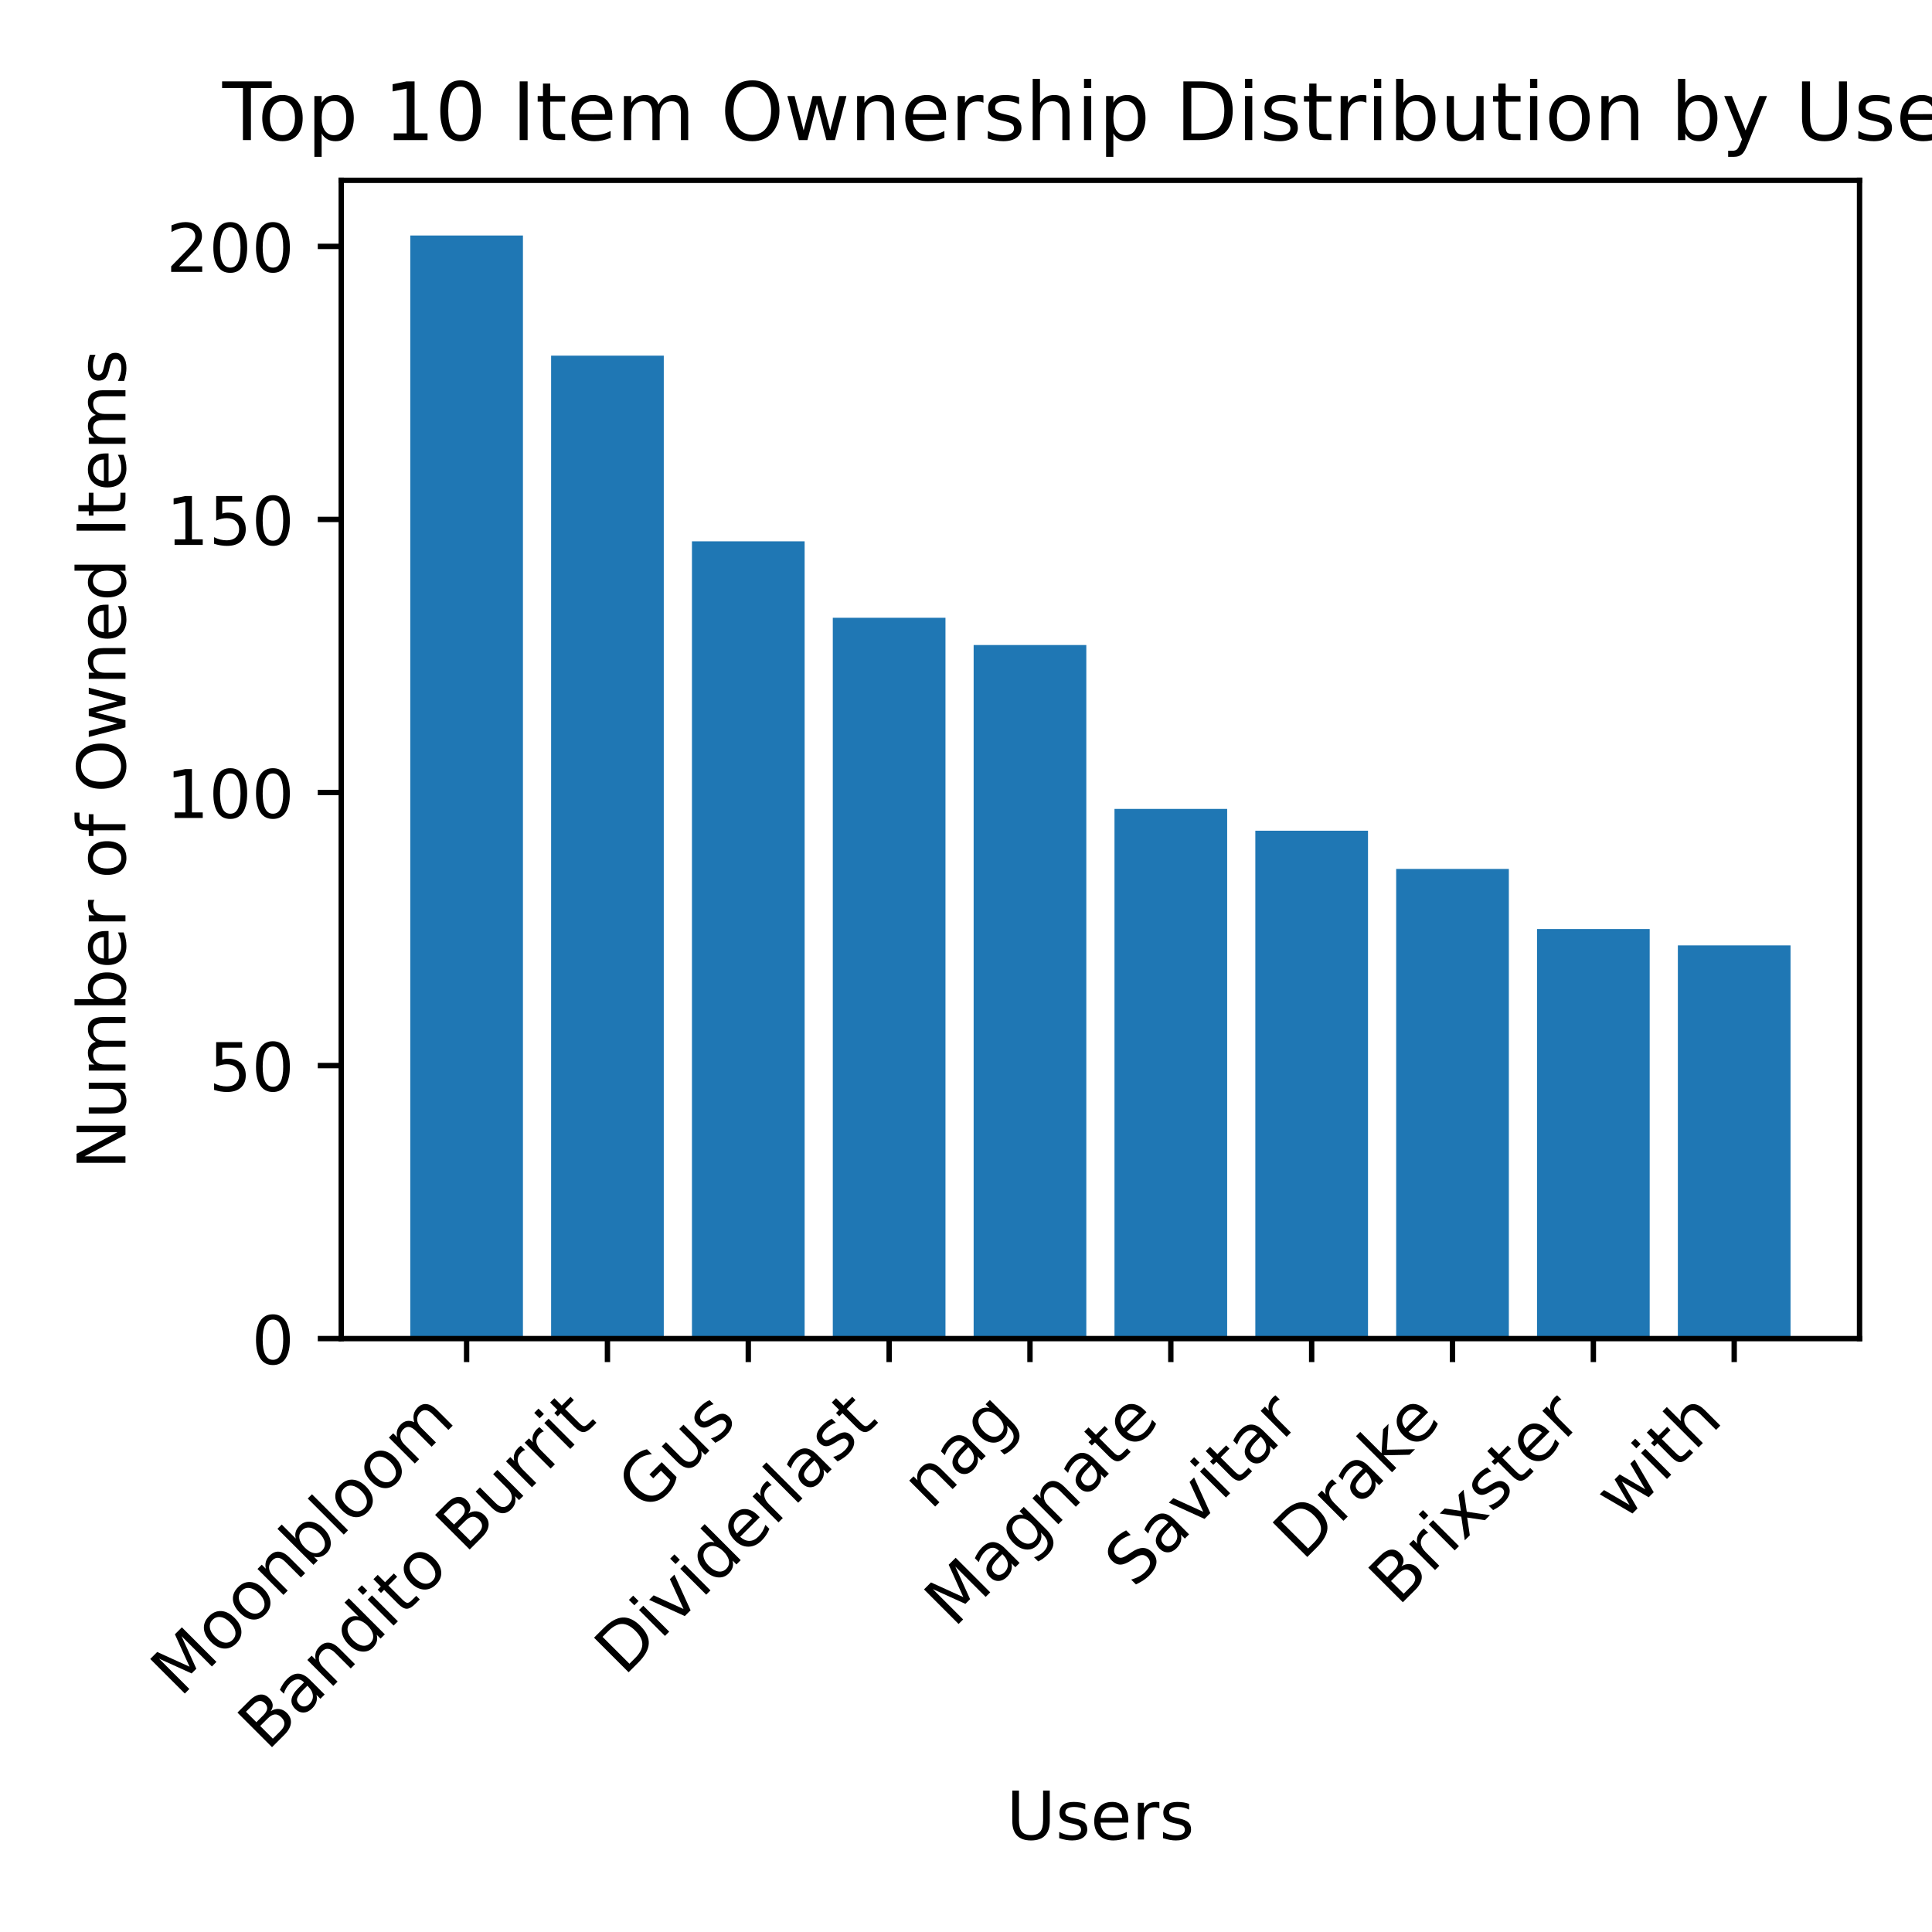
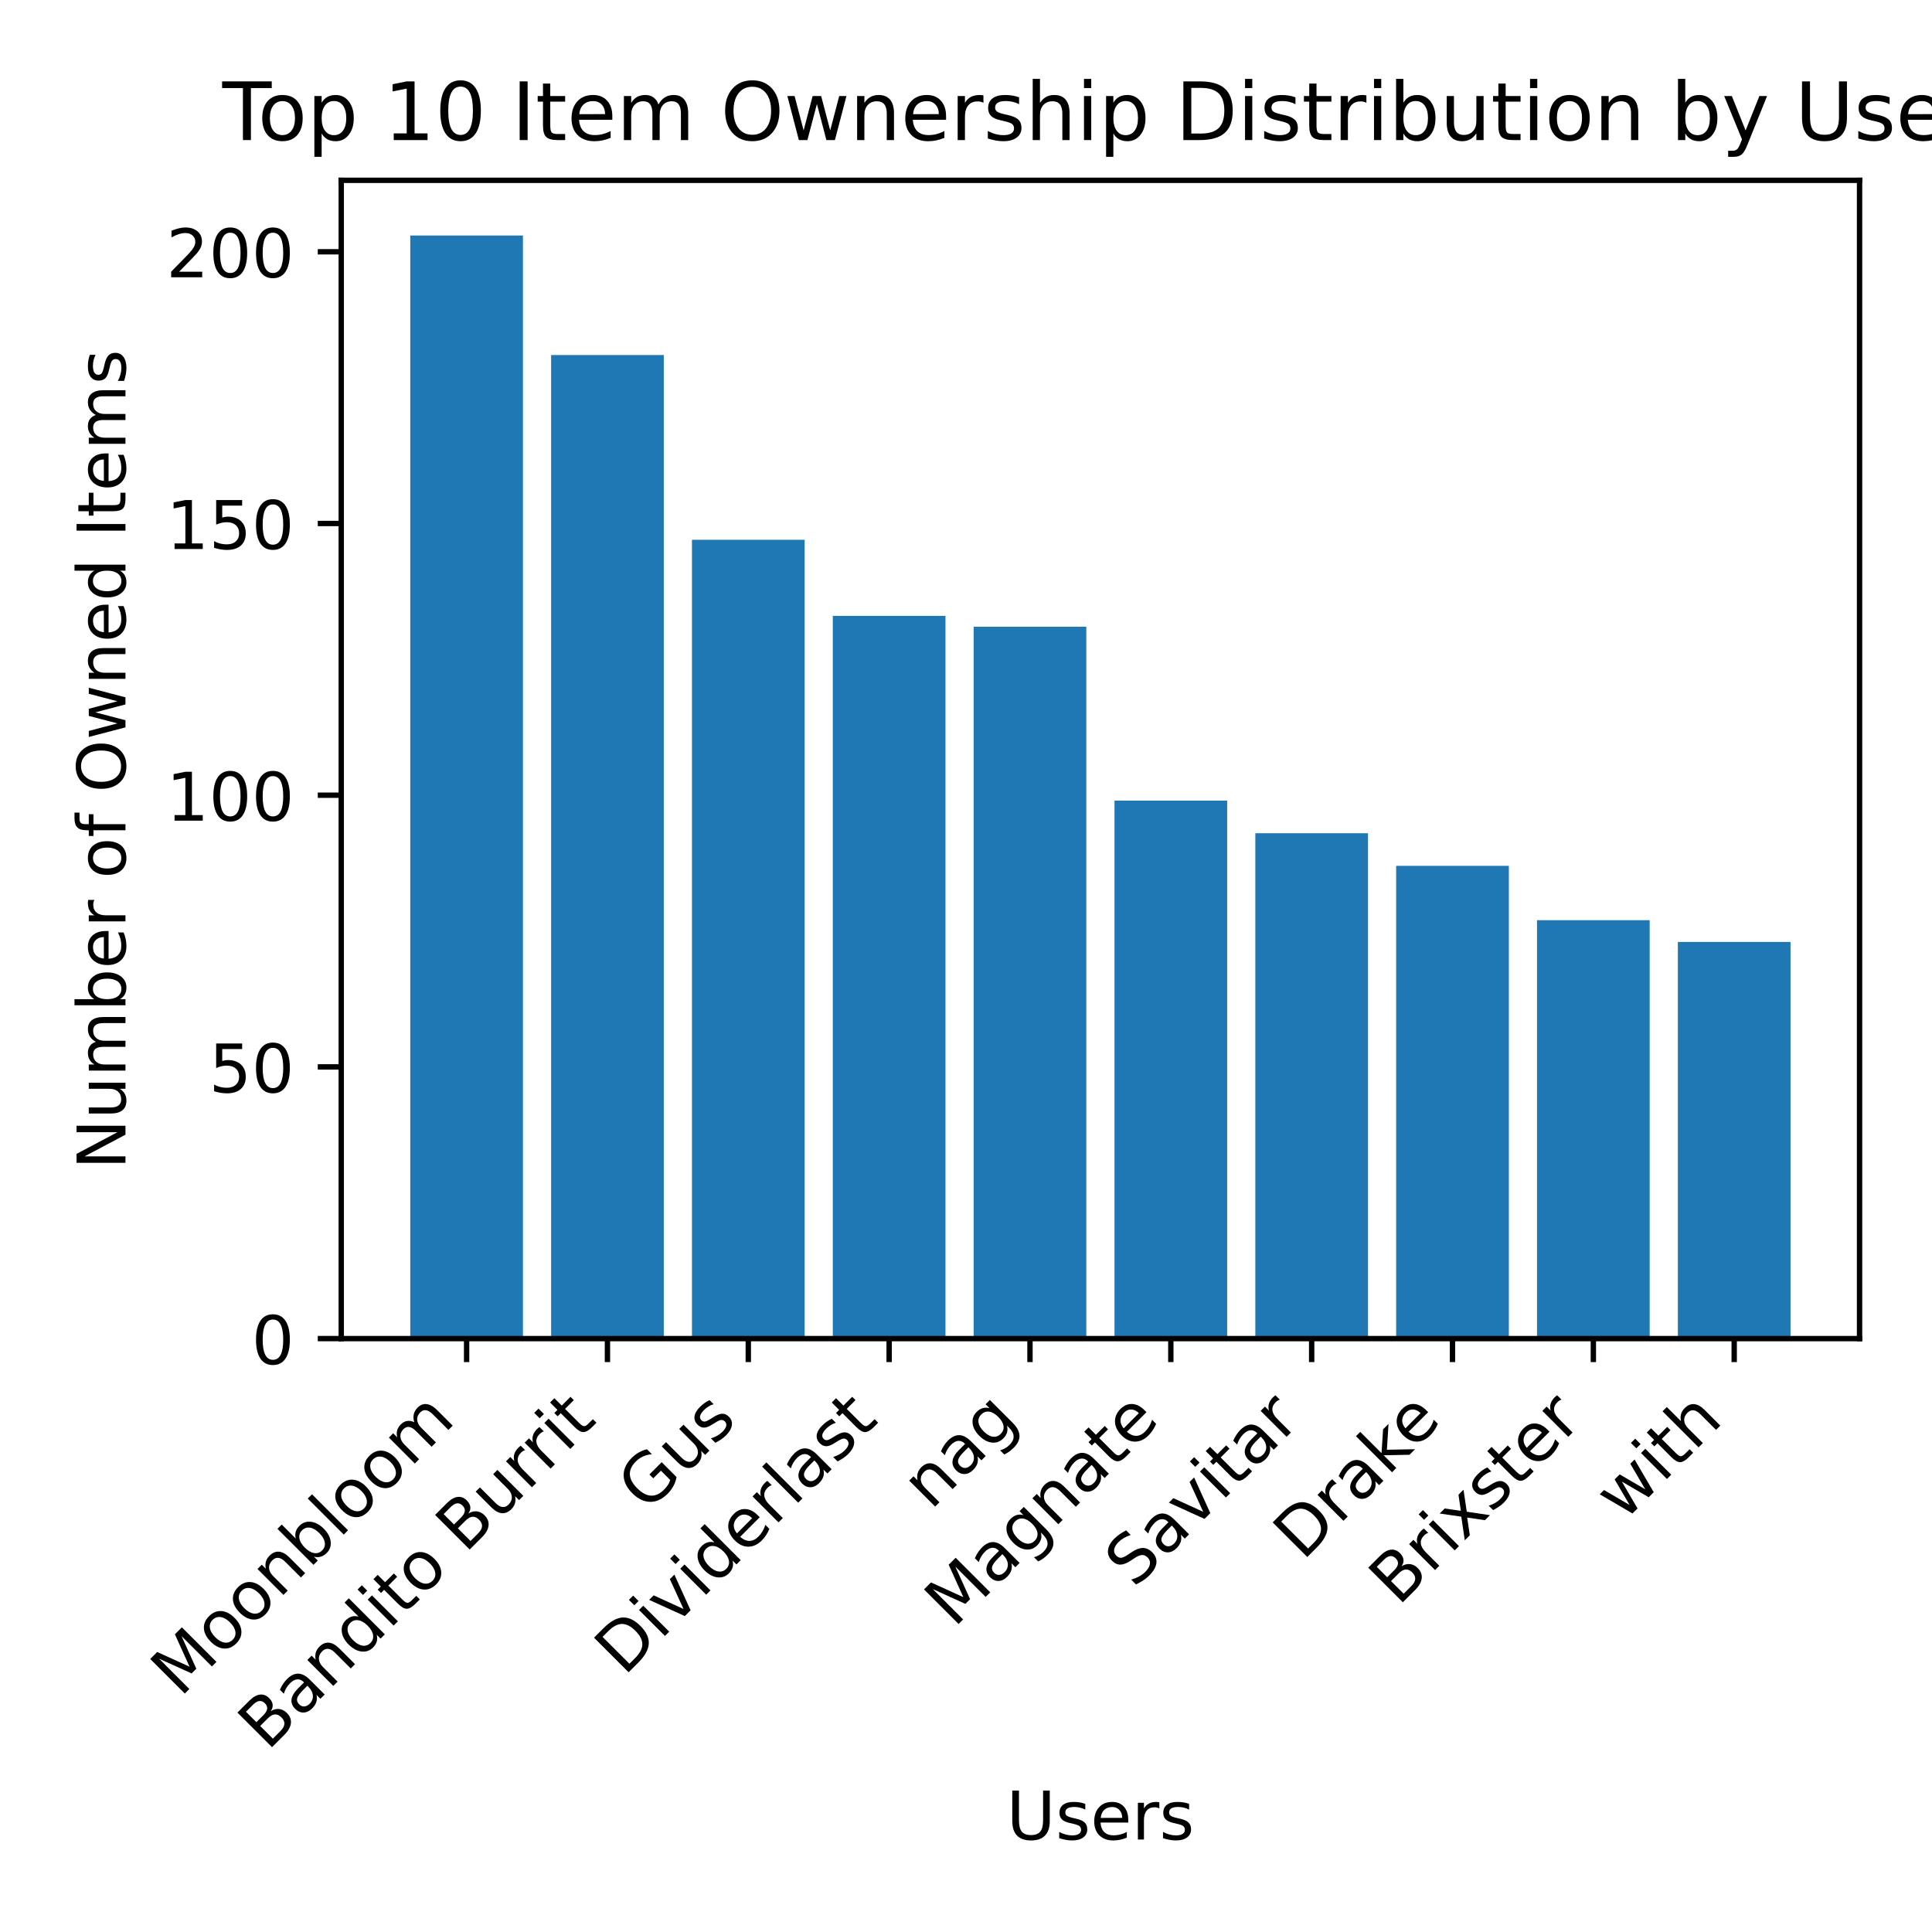
<svg xmlns="http://www.w3.org/2000/svg" xmlns:xlink="http://www.w3.org/1999/xlink" width="288pt" height="288pt" viewBox="0 0 288 288" version="1.1">
  <defs>
    <style type="text/css">*{stroke-linejoin: round; stroke-linecap: butt}</style>
  </defs>
  <g id="figure_1">
    <g id="patch_1">
      <path d="M 0 288  L 288 288  L 288 0  L 0 0  z " style="fill: #ffffff" />
    </g>
    <g id="axes_1">
      <g id="patch_2">
        <path d="M 50.87 199.544  L 277.2 199.544  L 277.2 26.88  L 50.87 26.88  z " style="fill: #ffffff" />
      </g>
      <g id="patch_3">
-         <path d="M 61.158 199.544  L 77.954 199.544  L 77.954 35.102  L 61.158 35.102  z " clip-path="url(#p8ad44dcef7)" style="fill: #1f77b4" />
+         <path d="M 61.158 199.544  L 77.954 199.544  L 77.954 35.102  L 61.158 35.102  z " clip-path="url(#p5c880a2f38)" style="fill: #1f77b4" />
      </g>
      <g id="patch_4">
-         <path d="M 82.153 199.544  L 98.949 199.544  L 98.949 53.012  L 82.153 53.012  z " clip-path="url(#p8ad44dcef7)" style="fill: #1f77b4" />
+         <path d="M 82.153 199.544  L 98.949 199.544  L 98.949 52.923  L 82.153 52.923  z " clip-path="url(#p5c880a2f38)" style="fill: #1f77b4" />
      </g>
      <g id="patch_5">
-         <path d="M 103.148 199.544  L 119.945 199.544  L 119.945 80.69  L 103.148 80.69  z " clip-path="url(#p8ad44dcef7)" style="fill: #1f77b4" />
+         <path d="M 103.148 199.544  L 119.945 199.544  L 119.945 80.465  L 103.148 80.465  z " clip-path="url(#p5c880a2f38)" style="fill: #1f77b4" />
      </g>
      <g id="patch_6">
-         <path d="M 124.144 199.544  L 140.94 199.544  L 140.94 92.087  L 124.144 92.087  z " clip-path="url(#p8ad44dcef7)" style="fill: #1f77b4" />
+         <path d="M 124.144 199.544  L 140.94 199.544  L 140.94 91.806  L 124.144 91.806  z " clip-path="url(#p5c880a2f38)" style="fill: #1f77b4" />
      </g>
      <g id="patch_7">
-         <path d="M 145.139 199.544  L 161.935 199.544  L 161.935 96.157  L 145.139 96.157  z " clip-path="url(#p8ad44dcef7)" style="fill: #1f77b4" />
+         <path d="M 145.139 199.544  L 161.935 199.544  L 161.935 93.426  L 145.139 93.426  z " clip-path="url(#p5c880a2f38)" style="fill: #1f77b4" />
      </g>
      <g id="patch_8">
-         <path d="M 166.135 199.544  L 182.931 199.544  L 182.931 120.58  L 166.135 120.58  z " clip-path="url(#p8ad44dcef7)" style="fill: #1f77b4" />
+         <path d="M 166.135 199.544  L 182.931 199.544  L 182.931 119.348  L 166.135 119.348  z " clip-path="url(#p5c880a2f38)" style="fill: #1f77b4" />
      </g>
      <g id="patch_9">
-         <path d="M 187.13 199.544  L 203.926 199.544  L 203.926 123.836  L 187.13 123.836  z " clip-path="url(#p8ad44dcef7)" style="fill: #1f77b4" />
+         <path d="M 187.13 199.544  L 203.926 199.544  L 203.926 124.209  L 187.13 124.209  z " clip-path="url(#p5c880a2f38)" style="fill: #1f77b4" />
      </g>
      <g id="patch_10">
-         <path d="M 208.125 199.544  L 224.922 199.544  L 224.922 129.534  L 208.125 129.534  z " clip-path="url(#p8ad44dcef7)" style="fill: #1f77b4" />
+         <path d="M 208.125 199.544  L 224.922 199.544  L 224.922 129.069  L 208.125 129.069  z " clip-path="url(#p5c880a2f38)" style="fill: #1f77b4" />
      </g>
      <g id="patch_11">
-         <path d="M 229.121 199.544  L 245.917 199.544  L 245.917 138.489  L 229.121 138.489  z " clip-path="url(#p8ad44dcef7)" style="fill: #1f77b4" />
+         <path d="M 229.121 199.544  L 245.917 199.544  L 245.917 137.17  L 229.121 137.17  z " clip-path="url(#p5c880a2f38)" style="fill: #1f77b4" />
      </g>
      <g id="patch_12">
-         <path d="M 250.116 199.544  L 266.912 199.544  L 266.912 140.931  L 250.116 140.931  z " clip-path="url(#p8ad44dcef7)" style="fill: #1f77b4" />
+         <path d="M 250.116 199.544  L 266.912 199.544  L 266.912 140.41  L 250.116 140.41  z " clip-path="url(#p5c880a2f38)" style="fill: #1f77b4" />
      </g>
      <g id="matplotlib.axis_1">
        <g id="xtick_1">
          <g id="line2d_1">
            <defs>
-               <path id="m3c0b5a7f43" d="M 0 0  L 0 3.5  " style="stroke: #000000; stroke-width: 0.8" />
+               <path id="m09aa876194" d="M 0 0  L 0 3.5  " style="stroke: #000000; stroke-width: 0.8" />
            </defs>
            <g>
-               <use xlink:href="#m3c0b5a7f43" x="69.556" y="199.544" style="stroke: #000000; stroke-width: 0.8" />
+               <use xlink:href="#m09aa876194" x="69.556" y="199.544" style="stroke: #000000; stroke-width: 0.8" />
            </g>
          </g>
          <g id="text_1">
            <g transform="translate(26.85546 253.1471) rotate(-45) scale(0.1 -0.1)">
              <defs>
                <path id="DejaVuSans-4d" d="M 628 4666  L 1569 4666  L 2759 1491  L 3956 4666  L 4897 4666  L 4897 0  L 4281 0  L 4281 4097  L 3078 897  L 2444 897  L 1241 4097  L 1241 0  L 628 0  L 628 4666  z " transform="scale(0.015625)" />
                <path id="DejaVuSans-6f" d="M 1959 3097  Q 1497 3097 1228 2736  Q 959 2375 959 1747  Q 959 1119 1226 758  Q 1494 397 1959 397  Q 2419 397 2687 759  Q 2956 1122 2956 1747  Q 2956 2369 2687 2733  Q 2419 3097 1959 3097  z M 1959 3584  Q 2709 3584 3137 3096  Q 3566 2609 3566 1747  Q 3566 888 3137 398  Q 2709 -91 1959 -91  Q 1206 -91 779 398  Q 353 888 353 1747  Q 353 2609 779 3096  Q 1206 3584 1959 3584  z " transform="scale(0.015625)" />
                <path id="DejaVuSans-6e" d="M 3513 2113  L 3513 0  L 2938 0  L 2938 2094  Q 2938 2591 2744 2837  Q 2550 3084 2163 3084  Q 1697 3084 1428 2787  Q 1159 2491 1159 1978  L 1159 0  L 581 0  L 581 3500  L 1159 3500  L 1159 2956  Q 1366 3272 1645 3428  Q 1925 3584 2291 3584  Q 2894 3584 3203 3211  Q 3513 2838 3513 2113  z " transform="scale(0.015625)" />
                <path id="DejaVuSans-62" d="M 3116 1747  Q 3116 2381 2855 2742  Q 2594 3103 2138 3103  Q 1681 3103 1420 2742  Q 1159 2381 1159 1747  Q 1159 1113 1420 752  Q 1681 391 2138 391  Q 2594 391 2855 752  Q 3116 1113 3116 1747  z M 1159 2969  Q 1341 3281 1617 3432  Q 1894 3584 2278 3584  Q 2916 3584 3314 3078  Q 3713 2572 3713 1747  Q 3713 922 3314 415  Q 2916 -91 2278 -91  Q 1894 -91 1617 61  Q 1341 213 1159 525  L 1159 0  L 581 0  L 581 4863  L 1159 4863  L 1159 2969  z " transform="scale(0.015625)" />
                <path id="DejaVuSans-6c" d="M 603 4863  L 1178 4863  L 1178 0  L 603 0  L 603 4863  z " transform="scale(0.015625)" />
                <path id="DejaVuSans-6d" d="M 3328 2828  Q 3544 3216 3844 3400  Q 4144 3584 4550 3584  Q 5097 3584 5394 3201  Q 5691 2819 5691 2113  L 5691 0  L 5113 0  L 5113 2094  Q 5113 2597 4934 2840  Q 4756 3084 4391 3084  Q 3944 3084 3684 2787  Q 3425 2491 3425 1978  L 3425 0  L 2847 0  L 2847 2094  Q 2847 2600 2669 2842  Q 2491 3084 2119 3084  Q 1678 3084 1418 2786  Q 1159 2488 1159 1978  L 1159 0  L 581 0  L 581 3500  L 1159 3500  L 1159 2956  Q 1356 3278 1631 3431  Q 1906 3584 2284 3584  Q 2666 3584 2933 3390  Q 3200 3197 3328 2828  z " transform="scale(0.015625)" />
              </defs>
              <use xlink:href="#DejaVuSans-4d" />
              <use xlink:href="#DejaVuSans-6f" x="86.279" />
              <use xlink:href="#DejaVuSans-6f" x="147.461" />
              <use xlink:href="#DejaVuSans-6e" x="208.643" />
              <use xlink:href="#DejaVuSans-62" x="272.021" />
              <use xlink:href="#DejaVuSans-6c" x="335.498" />
              <use xlink:href="#DejaVuSans-6f" x="363.281" />
              <use xlink:href="#DejaVuSans-6f" x="424.463" />
              <use xlink:href="#DejaVuSans-6d" x="485.645" />
            </g>
          </g>
        </g>
        <g id="xtick_2">
          <g id="line2d_2">
            <g>
-               <use xlink:href="#m3c0b5a7f43" x="90.551" y="199.544" style="stroke: #000000; stroke-width: 0.8" />
+               <use xlink:href="#m09aa876194" x="90.551" y="199.544" style="stroke: #000000; stroke-width: 0.8" />
            </g>
          </g>
          <g id="text_2">
            <g transform="translate(39.8561 261.1419) rotate(-45) scale(0.1 -0.1)">
              <defs>
                <path id="DejaVuSans-42" d="M 1259 2228  L 1259 519  L 2272 519  Q 2781 519 3026 730  Q 3272 941 3272 1375  Q 3272 1813 3026 2020  Q 2781 2228 2272 2228  L 1259 2228  z M 1259 4147  L 1259 2741  L 2194 2741  Q 2656 2741 2882 2914  Q 3109 3088 3109 3444  Q 3109 3797 2882 3972  Q 2656 4147 2194 4147  L 1259 4147  z M 628 4666  L 2241 4666  Q 2963 4666 3353 4366  Q 3744 4066 3744 3513  Q 3744 3084 3544 2831  Q 3344 2578 2956 2516  Q 3422 2416 3680 2098  Q 3938 1781 3938 1306  Q 3938 681 3513 340  Q 3088 0 2303 0  L 628 0  L 628 4666  z " transform="scale(0.015625)" />
                <path id="DejaVuSans-61" d="M 2194 1759  Q 1497 1759 1228 1600  Q 959 1441 959 1056  Q 959 750 1161 570  Q 1363 391 1709 391  Q 2188 391 2477 730  Q 2766 1069 2766 1631  L 2766 1759  L 2194 1759  z M 3341 1997  L 3341 0  L 2766 0  L 2766 531  Q 2569 213 2275 61  Q 1981 -91 1556 -91  Q 1019 -91 701 211  Q 384 513 384 1019  Q 384 1609 779 1909  Q 1175 2209 1959 2209  L 2766 2209  L 2766 2266  Q 2766 2663 2505 2880  Q 2244 3097 1772 3097  Q 1472 3097 1187 3025  Q 903 2953 641 2809  L 641 3341  Q 956 3463 1253 3523  Q 1550 3584 1831 3584  Q 2591 3584 2966 3190  Q 3341 2797 3341 1997  z " transform="scale(0.015625)" />
                <path id="DejaVuSans-64" d="M 2906 2969  L 2906 4863  L 3481 4863  L 3481 0  L 2906 0  L 2906 525  Q 2725 213 2448 61  Q 2172 -91 1784 -91  Q 1150 -91 751 415  Q 353 922 353 1747  Q 353 2572 751 3078  Q 1150 3584 1784 3584  Q 2172 3584 2448 3432  Q 2725 3281 2906 2969  z M 947 1747  Q 947 1113 1208 752  Q 1469 391 1925 391  Q 2381 391 2643 752  Q 2906 1113 2906 1747  Q 2906 2381 2643 2742  Q 2381 3103 1925 3103  Q 1469 3103 1208 2742  Q 947 2381 947 1747  z " transform="scale(0.015625)" />
                <path id="DejaVuSans-69" d="M 603 3500  L 1178 3500  L 1178 0  L 603 0  L 603 3500  z M 603 4863  L 1178 4863  L 1178 4134  L 603 4134  L 603 4863  z " transform="scale(0.015625)" />
                <path id="DejaVuSans-74" d="M 1172 4494  L 1172 3500  L 2356 3500  L 2356 3053  L 1172 3053  L 1172 1153  Q 1172 725 1289 603  Q 1406 481 1766 481  L 2356 481  L 2356 0  L 1766 0  Q 1100 0 847 248  Q 594 497 594 1153  L 594 3053  L 172 3053  L 172 3500  L 594 3500  L 594 4494  L 1172 4494  z " transform="scale(0.015625)" />
                <path id="DejaVuSans-20" transform="scale(0.015625)" />
                <path id="DejaVuSans-75" d="M 544 1381  L 544 3500  L 1119 3500  L 1119 1403  Q 1119 906 1312 657  Q 1506 409 1894 409  Q 2359 409 2629 706  Q 2900 1003 2900 1516  L 2900 3500  L 3475 3500  L 3475 0  L 2900 0  L 2900 538  Q 2691 219 2414 64  Q 2138 -91 1772 -91  Q 1169 -91 856 284  Q 544 659 544 1381  z M 1991 3584  L 1991 3584  z " transform="scale(0.015625)" />
                <path id="DejaVuSans-72" d="M 2631 2963  Q 2534 3019 2420 3045  Q 2306 3072 2169 3072  Q 1681 3072 1420 2755  Q 1159 2438 1159 1844  L 1159 0  L 581 0  L 581 3500  L 1159 3500  L 1159 2956  Q 1341 3275 1631 3429  Q 1922 3584 2338 3584  Q 2397 3584 2469 3576  Q 2541 3569 2628 3553  L 2631 2963  z " transform="scale(0.015625)" />
              </defs>
              <use xlink:href="#DejaVuSans-42" />
              <use xlink:href="#DejaVuSans-61" x="68.604" />
              <use xlink:href="#DejaVuSans-6e" x="129.883" />
              <use xlink:href="#DejaVuSans-64" x="193.262" />
              <use xlink:href="#DejaVuSans-69" x="256.738" />
              <use xlink:href="#DejaVuSans-74" x="284.521" />
              <use xlink:href="#DejaVuSans-6f" x="323.73" />
              <use xlink:href="#DejaVuSans-20" x="384.912" />
              <use xlink:href="#DejaVuSans-42" x="416.699" />
              <use xlink:href="#DejaVuSans-75" x="485.303" />
              <use xlink:href="#DejaVuSans-72" x="548.682" />
              <use xlink:href="#DejaVuSans-72" x="588.045" />
              <use xlink:href="#DejaVuSans-69" x="629.158" />
              <use xlink:href="#DejaVuSans-74" x="656.941" />
            </g>
          </g>
        </g>
        <g id="xtick_3">
          <g id="line2d_3">
            <g>
-               <use xlink:href="#m3c0b5a7f43" x="111.547" y="199.544" style="stroke: #000000; stroke-width: 0.8" />
+               <use xlink:href="#m09aa876194" x="111.547" y="199.544" style="stroke: #000000; stroke-width: 0.8" />
            </g>
          </g>
          <g id="text_3">
            <g transform="translate(96.43219 225.5611) rotate(-45) scale(0.1 -0.1)">
              <defs>
                <path id="DejaVuSans-47" d="M 3809 666  L 3809 1919  L 2778 1919  L 2778 2438  L 4434 2438  L 4434 434  Q 4069 175 3628 42  Q 3188 -91 2688 -91  Q 1594 -91 976 548  Q 359 1188 359 2328  Q 359 3472 976 4111  Q 1594 4750 2688 4750  Q 3144 4750 3555 4637  Q 3966 4525 4313 4306  L 4313 3634  Q 3963 3931 3569 4081  Q 3175 4231 2741 4231  Q 1884 4231 1454 3753  Q 1025 3275 1025 2328  Q 1025 1384 1454 906  Q 1884 428 2741 428  Q 3075 428 3337 486  Q 3600 544 3809 666  z " transform="scale(0.015625)" />
                <path id="DejaVuSans-73" d="M 2834 3397  L 2834 2853  Q 2591 2978 2328 3040  Q 2066 3103 1784 3103  Q 1356 3103 1142 2972  Q 928 2841 928 2578  Q 928 2378 1081 2264  Q 1234 2150 1697 2047  L 1894 2003  Q 2506 1872 2764 1633  Q 3022 1394 3022 966  Q 3022 478 2636 193  Q 2250 -91 1575 -91  Q 1294 -91 989 -36  Q 684 19 347 128  L 347 722  Q 666 556 975 473  Q 1284 391 1588 391  Q 1994 391 2212 530  Q 2431 669 2431 922  Q 2431 1156 2273 1281  Q 2116 1406 1581 1522  L 1381 1569  Q 847 1681 609 1914  Q 372 2147 372 2553  Q 372 3047 722 3315  Q 1072 3584 1716 3584  Q 2034 3584 2315 3537  Q 2597 3491 2834 3397  z " transform="scale(0.015625)" />
              </defs>
              <use xlink:href="#DejaVuSans-47" />
              <use xlink:href="#DejaVuSans-75" x="77.49" />
              <use xlink:href="#DejaVuSans-73" x="140.869" />
            </g>
          </g>
        </g>
        <g id="xtick_4">
          <g id="line2d_4">
            <g>
-               <use xlink:href="#m3c0b5a7f43" x="132.542" y="199.544" style="stroke: #000000; stroke-width: 0.8" />
+               <use xlink:href="#m09aa876194" x="132.542" y="199.544" style="stroke: #000000; stroke-width: 0.8" />
            </g>
          </g>
          <g id="text_4">
            <g transform="translate(93.01248 249.9762) rotate(-45) scale(0.1 -0.1)">
              <defs>
                <path id="DejaVuSans-44" d="M 1259 4147  L 1259 519  L 2022 519  Q 2988 519 3436 956  Q 3884 1394 3884 2338  Q 3884 3275 3436 3711  Q 2988 4147 2022 4147  L 1259 4147  z M 628 4666  L 1925 4666  Q 3281 4666 3915 4102  Q 4550 3538 4550 2338  Q 4550 1131 3912 565  Q 3275 0 1925 0  L 628 0  L 628 4666  z " transform="scale(0.015625)" />
                <path id="DejaVuSans-76" d="M 191 3500  L 800 3500  L 1894 563  L 2988 3500  L 3597 3500  L 2284 0  L 1503 0  L 191 3500  z " transform="scale(0.015625)" />
                <path id="DejaVuSans-65" d="M 3597 1894  L 3597 1613  L 953 1613  Q 991 1019 1311 708  Q 1631 397 2203 397  Q 2534 397 2845 478  Q 3156 559 3463 722  L 3463 178  Q 3153 47 2828 -22  Q 2503 -91 2169 -91  Q 1331 -91 842 396  Q 353 884 353 1716  Q 353 2575 817 3079  Q 1281 3584 2069 3584  Q 2775 3584 3186 3129  Q 3597 2675 3597 1894  z M 3022 2063  Q 3016 2534 2758 2815  Q 2500 3097 2075 3097  Q 1594 3097 1305 2825  Q 1016 2553 972 2059  L 3022 2063  z " transform="scale(0.015625)" />
              </defs>
              <use xlink:href="#DejaVuSans-44" />
              <use xlink:href="#DejaVuSans-69" x="77.002" />
              <use xlink:href="#DejaVuSans-76" x="104.785" />
              <use xlink:href="#DejaVuSans-69" x="163.965" />
              <use xlink:href="#DejaVuSans-64" x="191.748" />
              <use xlink:href="#DejaVuSans-65" x="255.225" />
              <use xlink:href="#DejaVuSans-72" x="316.748" />
              <use xlink:href="#DejaVuSans-6c" x="357.861" />
              <use xlink:href="#DejaVuSans-61" x="385.645" />
              <use xlink:href="#DejaVuSans-73" x="446.924" />
              <use xlink:href="#DejaVuSans-74" x="499.023" />
            </g>
          </g>
        </g>
        <g id="xtick_5">
          <g id="line2d_5">
            <g>
-               <use xlink:href="#m3c0b5a7f43" x="153.537" y="199.544" style="stroke: #000000; stroke-width: 0.8" />
+               <use xlink:href="#m09aa876194" x="153.537" y="199.544" style="stroke: #000000; stroke-width: 0.8" />
            </g>
          </g>
          <g id="text_5">
            <g transform="translate(138.7632 225.2208) rotate(-45) scale(0.1 -0.1)">
              <defs>
                <path id="DejaVuSans-67" d="M 2906 1791  Q 2906 2416 2648 2759  Q 2391 3103 1925 3103  Q 1463 3103 1205 2759  Q 947 2416 947 1791  Q 947 1169 1205 825  Q 1463 481 1925 481  Q 2391 481 2648 825  Q 2906 1169 2906 1791  z M 3481 434  Q 3481 -459 3084 -895  Q 2688 -1331 1869 -1331  Q 1566 -1331 1297 -1286  Q 1028 -1241 775 -1147  L 775 -588  Q 1028 -725 1275 -790  Q 1522 -856 1778 -856  Q 2344 -856 2625 -561  Q 2906 -266 2906 331  L 2906 616  Q 2728 306 2450 153  Q 2172 0 1784 0  Q 1141 0 747 490  Q 353 981 353 1791  Q 353 2603 747 3093  Q 1141 3584 1784 3584  Q 2172 3584 2450 3431  Q 2728 3278 2906 2969  L 2906 3500  L 3481 3500  L 3481 434  z " transform="scale(0.015625)" />
              </defs>
              <use xlink:href="#DejaVuSans-6e" />
              <use xlink:href="#DejaVuSans-61" x="63.379" />
              <use xlink:href="#DejaVuSans-67" x="124.658" />
            </g>
          </g>
        </g>
        <g id="xtick_6">
          <g id="line2d_6">
            <g>
-               <use xlink:href="#m3c0b5a7f43" x="174.533" y="199.544" style="stroke: #000000; stroke-width: 0.8" />
+               <use xlink:href="#m09aa876194" x="174.533" y="199.544" style="stroke: #000000; stroke-width: 0.8" />
            </g>
          </g>
          <g id="text_6">
            <g transform="translate(142.2013 242.7781) rotate(-45) scale(0.1 -0.1)">
              <use xlink:href="#DejaVuSans-4d" />
              <use xlink:href="#DejaVuSans-61" x="86.279" />
              <use xlink:href="#DejaVuSans-67" x="147.559" />
              <use xlink:href="#DejaVuSans-6e" x="211.035" />
              <use xlink:href="#DejaVuSans-61" x="274.414" />
              <use xlink:href="#DejaVuSans-74" x="335.693" />
              <use xlink:href="#DejaVuSans-65" x="374.902" />
            </g>
          </g>
        </g>
        <g id="xtick_7">
          <g id="line2d_7">
            <g>
-               <use xlink:href="#m3c0b5a7f43" x="195.528" y="199.544" style="stroke: #000000; stroke-width: 0.8" />
+               <use xlink:href="#m09aa876194" x="195.528" y="199.544" style="stroke: #000000; stroke-width: 0.8" />
            </g>
          </g>
          <g id="text_7">
            <g transform="translate(169.0734 236.9014) rotate(-45) scale(0.1 -0.1)">
              <defs>
                <path id="DejaVuSans-53" d="M 3425 4513  L 3425 3897  Q 3066 4069 2747 4153  Q 2428 4238 2131 4238  Q 1616 4238 1336 4038  Q 1056 3838 1056 3469  Q 1056 3159 1242 3001  Q 1428 2844 1947 2747  L 2328 2669  Q 3034 2534 3370 2195  Q 3706 1856 3706 1288  Q 3706 609 3251 259  Q 2797 -91 1919 -91  Q 1588 -91 1214 -16  Q 841 59 441 206  L 441 856  Q 825 641 1194 531  Q 1563 422 1919 422  Q 2459 422 2753 634  Q 3047 847 3047 1241  Q 3047 1584 2836 1778  Q 2625 1972 2144 2069  L 1759 2144  Q 1053 2284 737 2584  Q 422 2884 422 3419  Q 422 4038 858 4394  Q 1294 4750 2059 4750  Q 2388 4750 2728 4690  Q 3069 4631 3425 4513  z " transform="scale(0.015625)" />
              </defs>
              <use xlink:href="#DejaVuSans-53" />
              <use xlink:href="#DejaVuSans-61" x="63.477" />
              <use xlink:href="#DejaVuSans-76" x="124.756" />
              <use xlink:href="#DejaVuSans-69" x="183.936" />
              <use xlink:href="#DejaVuSans-74" x="211.719" />
              <use xlink:href="#DejaVuSans-61" x="250.928" />
              <use xlink:href="#DejaVuSans-72" x="312.207" />
            </g>
          </g>
        </g>
        <g id="xtick_8">
          <g id="line2d_8">
            <g>
-               <use xlink:href="#m3c0b5a7f43" x="216.523" y="199.544" style="stroke: #000000; stroke-width: 0.8" />
+               <use xlink:href="#m09aa876194" x="216.523" y="199.544" style="stroke: #000000; stroke-width: 0.8" />
            </g>
          </g>
          <g id="text_8">
            <g transform="translate(194.1788 232.7913) rotate(-45) scale(0.1 -0.1)">
              <defs>
                <path id="DejaVuSans-6b" d="M 581 4863  L 1159 4863  L 1159 1991  L 2875 3500  L 3609 3500  L 1753 1863  L 3688 0  L 2938 0  L 1159 1709  L 1159 0  L 581 0  L 581 4863  z " transform="scale(0.015625)" />
              </defs>
              <use xlink:href="#DejaVuSans-44" />
              <use xlink:href="#DejaVuSans-72" x="77.002" />
              <use xlink:href="#DejaVuSans-61" x="118.115" />
              <use xlink:href="#DejaVuSans-6b" x="179.395" />
              <use xlink:href="#DejaVuSans-65" x="233.68" />
            </g>
          </g>
        </g>
        <g id="xtick_9">
          <g id="line2d_9">
            <g>
-               <use xlink:href="#m3c0b5a7f43" x="237.519" y="199.544" style="stroke: #000000; stroke-width: 0.8" />
+               <use xlink:href="#m09aa876194" x="237.519" y="199.544" style="stroke: #000000; stroke-width: 0.8" />
            </g>
          </g>
          <g id="text_9">
            <g transform="translate(208.4268 239.5387) rotate(-45) scale(0.1 -0.1)">
              <defs>
                <path id="DejaVuSans-78" d="M 3513 3500  L 2247 1797  L 3578 0  L 2900 0  L 1881 1375  L 863 0  L 184 0  L 1544 1831  L 300 3500  L 978 3500  L 1906 2253  L 2834 3500  L 3513 3500  z " transform="scale(0.015625)" />
              </defs>
              <use xlink:href="#DejaVuSans-42" />
              <use xlink:href="#DejaVuSans-72" x="68.604" />
              <use xlink:href="#DejaVuSans-69" x="109.717" />
              <use xlink:href="#DejaVuSans-78" x="137.5" />
              <use xlink:href="#DejaVuSans-73" x="196.68" />
              <use xlink:href="#DejaVuSans-74" x="248.779" />
              <use xlink:href="#DejaVuSans-65" x="287.988" />
              <use xlink:href="#DejaVuSans-72" x="349.512" />
            </g>
          </g>
        </g>
        <g id="xtick_10">
          <g id="line2d_10">
            <g>
-               <use xlink:href="#m3c0b5a7f43" x="258.514" y="199.544" style="stroke: #000000; stroke-width: 0.8" />
+               <use xlink:href="#m09aa876194" x="258.514" y="199.544" style="stroke: #000000; stroke-width: 0.8" />
            </g>
          </g>
          <g id="text_10">
            <g transform="translate(242.043 226.9179) rotate(-45) scale(0.1 -0.1)">
              <defs>
                <path id="DejaVuSans-77" d="M 269 3500  L 844 3500  L 1563 769  L 2278 3500  L 2956 3500  L 3675 769  L 4391 3500  L 4966 3500  L 4050 0  L 3372 0  L 2619 2869  L 1863 0  L 1184 0  L 269 3500  z " transform="scale(0.015625)" />
                <path id="DejaVuSans-68" d="M 3513 2113  L 3513 0  L 2938 0  L 2938 2094  Q 2938 2591 2744 2837  Q 2550 3084 2163 3084  Q 1697 3084 1428 2787  Q 1159 2491 1159 1978  L 1159 0  L 581 0  L 581 4863  L 1159 4863  L 1159 2956  Q 1366 3272 1645 3428  Q 1925 3584 2291 3584  Q 2894 3584 3203 3211  Q 3513 2838 3513 2113  z " transform="scale(0.015625)" />
              </defs>
              <use xlink:href="#DejaVuSans-77" />
              <use xlink:href="#DejaVuSans-69" x="81.787" />
              <use xlink:href="#DejaVuSans-74" x="109.57" />
              <use xlink:href="#DejaVuSans-68" x="148.779" />
            </g>
          </g>
        </g>
        <g id="text_11">
          <g transform="translate(150.0342 274.2109) scale(0.1 -0.1)">
            <defs>
              <path id="DejaVuSans-55" d="M 556 4666  L 1191 4666  L 1191 1831  Q 1191 1081 1462 751  Q 1734 422 2344 422  Q 2950 422 3222 751  Q 3494 1081 3494 1831  L 3494 4666  L 4128 4666  L 4128 1753  Q 4128 841 3676 375  Q 3225 -91 2344 -91  Q 1459 -91 1007 375  Q 556 841 556 1753  L 556 4666  z " transform="scale(0.015625)" />
            </defs>
            <use xlink:href="#DejaVuSans-55" />
            <use xlink:href="#DejaVuSans-73" x="73.193" />
            <use xlink:href="#DejaVuSans-65" x="125.293" />
            <use xlink:href="#DejaVuSans-72" x="186.816" />
            <use xlink:href="#DejaVuSans-73" x="227.93" />
          </g>
        </g>
      </g>
      <g id="matplotlib.axis_2">
        <g id="ytick_1">
          <g id="line2d_11">
            <defs>
-               <path id="m53dc3d6c80" d="M 0 0  L -3.5 0  " style="stroke: #000000; stroke-width: 0.8" />
+               <path id="mbe23560602" d="M 0 0  L -3.5 0  " style="stroke: #000000; stroke-width: 0.8" />
            </defs>
            <g>
-               <use xlink:href="#m53dc3d6c80" x="50.87" y="199.544" style="stroke: #000000; stroke-width: 0.8" />
+               <use xlink:href="#mbe23560602" x="50.87" y="199.544" style="stroke: #000000; stroke-width: 0.8" />
            </g>
          </g>
          <g id="text_12">
            <g transform="translate(37.5075 203.3436) scale(0.1 -0.1)">
              <defs>
                <path id="DejaVuSans-30" d="M 2034 4250  Q 1547 4250 1301 3770  Q 1056 3291 1056 2328  Q 1056 1369 1301 889  Q 1547 409 2034 409  Q 2525 409 2770 889  Q 3016 1369 3016 2328  Q 3016 3291 2770 3770  Q 2525 4250 2034 4250  z M 2034 4750  Q 2819 4750 3233 4129  Q 3647 3509 3647 2328  Q 3647 1150 3233 529  Q 2819 -91 2034 -91  Q 1250 -91 836 529  Q 422 1150 422 2328  Q 422 3509 836 4129  Q 1250 4750 2034 4750  z " transform="scale(0.015625)" />
              </defs>
              <use xlink:href="#DejaVuSans-30" />
            </g>
          </g>
        </g>
        <g id="ytick_2">
          <g id="line2d_12">
            <g>
-               <use xlink:href="#m53dc3d6c80" x="50.87" y="158.841" style="stroke: #000000; stroke-width: 0.8" />
+               <use xlink:href="#mbe23560602" x="50.87" y="159.041" style="stroke: #000000; stroke-width: 0.8" />
            </g>
          </g>
          <g id="text_13">
-             <g transform="translate(31.145 162.6401) scale(0.1 -0.1)">
+             <g transform="translate(31.145 162.8406) scale(0.1 -0.1)">
              <defs>
                <path id="DejaVuSans-35" d="M 691 4666  L 3169 4666  L 3169 4134  L 1269 4134  L 1269 2991  Q 1406 3038 1543 3061  Q 1681 3084 1819 3084  Q 2600 3084 3056 2656  Q 3513 2228 3513 1497  Q 3513 744 3044 326  Q 2575 -91 1722 -91  Q 1428 -91 1123 -41  Q 819 9 494 109  L 494 744  Q 775 591 1075 516  Q 1375 441 1709 441  Q 2250 441 2565 725  Q 2881 1009 2881 1497  Q 2881 1984 2565 2268  Q 2250 2553 1709 2553  Q 1456 2553 1204 2497  Q 953 2441 691 2322  L 691 4666  z " transform="scale(0.015625)" />
              </defs>
              <use xlink:href="#DejaVuSans-35" />
              <use xlink:href="#DejaVuSans-30" x="63.623" />
            </g>
          </g>
        </g>
        <g id="ytick_3">
          <g id="line2d_13">
            <g>
-               <use xlink:href="#m53dc3d6c80" x="50.87" y="118.137" style="stroke: #000000; stroke-width: 0.8" />
+               <use xlink:href="#mbe23560602" x="50.87" y="118.538" style="stroke: #000000; stroke-width: 0.8" />
            </g>
          </g>
          <g id="text_14">
-             <g transform="translate(24.7825 121.9365) scale(0.1 -0.1)">
+             <g transform="translate(24.7825 122.3376) scale(0.1 -0.1)">
              <defs>
                <path id="DejaVuSans-31" d="M 794 531  L 1825 531  L 1825 4091  L 703 3866  L 703 4441  L 1819 4666  L 2450 4666  L 2450 531  L 3481 531  L 3481 0  L 794 0  L 794 531  z " transform="scale(0.015625)" />
              </defs>
              <use xlink:href="#DejaVuSans-31" />
              <use xlink:href="#DejaVuSans-30" x="63.623" />
              <use xlink:href="#DejaVuSans-30" x="127.246" />
            </g>
          </g>
        </g>
        <g id="ytick_4">
          <g id="line2d_14">
            <g>
-               <use xlink:href="#m53dc3d6c80" x="50.87" y="77.434" style="stroke: #000000; stroke-width: 0.8" />
+               <use xlink:href="#mbe23560602" x="50.87" y="78.035" style="stroke: #000000; stroke-width: 0.8" />
            </g>
          </g>
          <g id="text_15">
-             <g transform="translate(24.7825 81.23301) scale(0.1 -0.1)">
+             <g transform="translate(24.7825 81.83454) scale(0.1 -0.1)">
              <use xlink:href="#DejaVuSans-31" />
              <use xlink:href="#DejaVuSans-35" x="63.623" />
              <use xlink:href="#DejaVuSans-30" x="127.246" />
            </g>
          </g>
        </g>
        <g id="ytick_5">
          <g id="line2d_15">
            <g>
-               <use xlink:href="#m53dc3d6c80" x="50.87" y="36.73" style="stroke: #000000; stroke-width: 0.8" />
+               <use xlink:href="#mbe23560602" x="50.87" y="37.532" style="stroke: #000000; stroke-width: 0.8" />
            </g>
          </g>
          <g id="text_16">
-             <g transform="translate(24.7825 40.52947) scale(0.1 -0.1)">
+             <g transform="translate(24.7825 41.33151) scale(0.1 -0.1)">
              <defs>
                <path id="DejaVuSans-32" d="M 1228 531  L 3431 531  L 3431 0  L 469 0  L 469 531  Q 828 903 1448 1529  Q 2069 2156 2228 2338  Q 2531 2678 2651 2914  Q 2772 3150 2772 3378  Q 2772 3750 2511 3984  Q 2250 4219 1831 4219  Q 1534 4219 1204 4116  Q 875 4013 500 3803  L 500 4441  Q 881 4594 1212 4672  Q 1544 4750 1819 4750  Q 2544 4750 2975 4387  Q 3406 4025 3406 3419  Q 3406 3131 3298 2873  Q 3191 2616 2906 2266  Q 2828 2175 2409 1742  Q 1991 1309 1228 531  z " transform="scale(0.015625)" />
              </defs>
              <use xlink:href="#DejaVuSans-32" />
              <use xlink:href="#DejaVuSans-30" x="63.623" />
              <use xlink:href="#DejaVuSans-30" x="127.246" />
            </g>
          </g>
        </g>
        <g id="text_17">
          <g transform="translate(18.70281 174.3161) rotate(-90) scale(0.1 -0.1)">
            <defs>
              <path id="DejaVuSans-4e" d="M 628 4666  L 1478 4666  L 3547 763  L 3547 4666  L 4159 4666  L 4159 0  L 3309 0  L 1241 3903  L 1241 0  L 628 0  L 628 4666  z " transform="scale(0.015625)" />
              <path id="DejaVuSans-66" d="M 2375 4863  L 2375 4384  L 1825 4384  Q 1516 4384 1395 4259  Q 1275 4134 1275 3809  L 1275 3500  L 2222 3500  L 2222 3053  L 1275 3053  L 1275 0  L 697 0  L 697 3053  L 147 3053  L 147 3500  L 697 3500  L 697 3744  Q 697 4328 969 4595  Q 1241 4863 1831 4863  L 2375 4863  z " transform="scale(0.015625)" />
              <path id="DejaVuSans-4f" d="M 2522 4238  Q 1834 4238 1429 3725  Q 1025 3213 1025 2328  Q 1025 1447 1429 934  Q 1834 422 2522 422  Q 3209 422 3611 934  Q 4013 1447 4013 2328  Q 4013 3213 3611 3725  Q 3209 4238 2522 4238  z M 2522 4750  Q 3503 4750 4090 4092  Q 4678 3434 4678 2328  Q 4678 1225 4090 567  Q 3503 -91 2522 -91  Q 1538 -91 948 565  Q 359 1222 359 2328  Q 359 3434 948 4092  Q 1538 4750 2522 4750  z " transform="scale(0.015625)" />
              <path id="DejaVuSans-49" d="M 628 4666  L 1259 4666  L 1259 0  L 628 0  L 628 4666  z " transform="scale(0.015625)" />
            </defs>
            <use xlink:href="#DejaVuSans-4e" />
            <use xlink:href="#DejaVuSans-75" x="74.805" />
            <use xlink:href="#DejaVuSans-6d" x="138.184" />
            <use xlink:href="#DejaVuSans-62" x="235.596" />
            <use xlink:href="#DejaVuSans-65" x="299.072" />
            <use xlink:href="#DejaVuSans-72" x="360.596" />
            <use xlink:href="#DejaVuSans-20" x="401.709" />
            <use xlink:href="#DejaVuSans-6f" x="433.496" />
            <use xlink:href="#DejaVuSans-66" x="494.678" />
            <use xlink:href="#DejaVuSans-20" x="529.883" />
            <use xlink:href="#DejaVuSans-4f" x="561.67" />
            <use xlink:href="#DejaVuSans-77" x="640.381" />
            <use xlink:href="#DejaVuSans-6e" x="722.168" />
            <use xlink:href="#DejaVuSans-65" x="785.547" />
            <use xlink:href="#DejaVuSans-64" x="847.07" />
            <use xlink:href="#DejaVuSans-20" x="910.547" />
            <use xlink:href="#DejaVuSans-49" x="942.334" />
            <use xlink:href="#DejaVuSans-74" x="971.826" />
            <use xlink:href="#DejaVuSans-65" x="1011.035" />
            <use xlink:href="#DejaVuSans-6d" x="1072.559" />
            <use xlink:href="#DejaVuSans-73" x="1169.971" />
          </g>
        </g>
      </g>
      <g id="patch_13">
        <path d="M 50.87 199.544  L 50.87 26.88  " style="fill: none; stroke: #000000; stroke-width: 0.8; stroke-linejoin: miter; stroke-linecap: square" />
      </g>
      <g id="patch_14">
        <path d="M 277.2 199.544  L 277.2 26.88  " style="fill: none; stroke: #000000; stroke-width: 0.8; stroke-linejoin: miter; stroke-linecap: square" />
      </g>
      <g id="patch_15">
        <path d="M 50.87 199.544  L 277.2 199.544  " style="fill: none; stroke: #000000; stroke-width: 0.8; stroke-linejoin: miter; stroke-linecap: square" />
      </g>
      <g id="patch_16">
        <path d="M 50.87 26.88  L 277.2 26.88  " style="fill: none; stroke: #000000; stroke-width: 0.8; stroke-linejoin: miter; stroke-linecap: square" />
      </g>
      <g id="text_18">
        <g transform="translate(33.14219 20.88) scale(0.12 -0.12)">
          <defs>
            <path id="DejaVuSans-54" d="M -19 4666  L 3928 4666  L 3928 4134  L 2272 4134  L 2272 0  L 1638 0  L 1638 4134  L -19 4134  L -19 4666  z " transform="scale(0.015625)" />
            <path id="DejaVuSans-70" d="M 1159 525  L 1159 -1331  L 581 -1331  L 581 3500  L 1159 3500  L 1159 2969  Q 1341 3281 1617 3432  Q 1894 3584 2278 3584  Q 2916 3584 3314 3078  Q 3713 2572 3713 1747  Q 3713 922 3314 415  Q 2916 -91 2278 -91  Q 1894 -91 1617 61  Q 1341 213 1159 525  z M 3116 1747  Q 3116 2381 2855 2742  Q 2594 3103 2138 3103  Q 1681 3103 1420 2742  Q 1159 2381 1159 1747  Q 1159 1113 1420 752  Q 1681 391 2138 391  Q 2594 391 2855 752  Q 3116 1113 3116 1747  z " transform="scale(0.015625)" />
            <path id="DejaVuSans-79" d="M 2059 -325  Q 1816 -950 1584 -1140  Q 1353 -1331 966 -1331  L 506 -1331  L 506 -850  L 844 -850  Q 1081 -850 1212 -737  Q 1344 -625 1503 -206  L 1606 56  L 191 3500  L 800 3500  L 1894 763  L 2988 3500  L 3597 3500  L 2059 -325  z " transform="scale(0.015625)" />
          </defs>
          <use xlink:href="#DejaVuSans-54" />
          <use xlink:href="#DejaVuSans-6f" x="44.084" />
          <use xlink:href="#DejaVuSans-70" x="105.266" />
          <use xlink:href="#DejaVuSans-20" x="168.742" />
          <use xlink:href="#DejaVuSans-31" x="200.529" />
          <use xlink:href="#DejaVuSans-30" x="264.152" />
          <use xlink:href="#DejaVuSans-20" x="327.775" />
          <use xlink:href="#DejaVuSans-49" x="359.562" />
          <use xlink:href="#DejaVuSans-74" x="389.055" />
          <use xlink:href="#DejaVuSans-65" x="428.264" />
          <use xlink:href="#DejaVuSans-6d" x="489.787" />
          <use xlink:href="#DejaVuSans-20" x="587.199" />
          <use xlink:href="#DejaVuSans-4f" x="618.986" />
          <use xlink:href="#DejaVuSans-77" x="697.697" />
          <use xlink:href="#DejaVuSans-6e" x="779.484" />
          <use xlink:href="#DejaVuSans-65" x="842.863" />
          <use xlink:href="#DejaVuSans-72" x="904.387" />
          <use xlink:href="#DejaVuSans-73" x="945.5" />
          <use xlink:href="#DejaVuSans-68" x="997.6" />
          <use xlink:href="#DejaVuSans-69" x="1060.979" />
          <use xlink:href="#DejaVuSans-70" x="1088.762" />
          <use xlink:href="#DejaVuSans-20" x="1152.238" />
          <use xlink:href="#DejaVuSans-44" x="1184.025" />
          <use xlink:href="#DejaVuSans-69" x="1261.027" />
          <use xlink:href="#DejaVuSans-73" x="1288.811" />
          <use xlink:href="#DejaVuSans-74" x="1340.91" />
          <use xlink:href="#DejaVuSans-72" x="1380.119" />
          <use xlink:href="#DejaVuSans-69" x="1421.232" />
          <use xlink:href="#DejaVuSans-62" x="1449.016" />
          <use xlink:href="#DejaVuSans-75" x="1512.492" />
          <use xlink:href="#DejaVuSans-74" x="1575.871" />
          <use xlink:href="#DejaVuSans-69" x="1615.08" />
          <use xlink:href="#DejaVuSans-6f" x="1642.863" />
          <use xlink:href="#DejaVuSans-6e" x="1704.045" />
          <use xlink:href="#DejaVuSans-20" x="1767.424" />
          <use xlink:href="#DejaVuSans-62" x="1799.211" />
          <use xlink:href="#DejaVuSans-79" x="1862.688" />
          <use xlink:href="#DejaVuSans-20" x="1921.867" />
          <use xlink:href="#DejaVuSans-55" x="1953.654" />
          <use xlink:href="#DejaVuSans-73" x="2026.848" />
          <use xlink:href="#DejaVuSans-65" x="2078.947" />
          <use xlink:href="#DejaVuSans-72" x="2140.471" />
        </g>
      </g>
    </g>
  </g>
  <defs>
-     <clipPath id="p8ad44dcef7">
+     <clipPath id="p5c880a2f38">
      <rect x="50.87" y="26.88" width="226.33" height="172.664" />
    </clipPath>
  </defs>
</svg>
